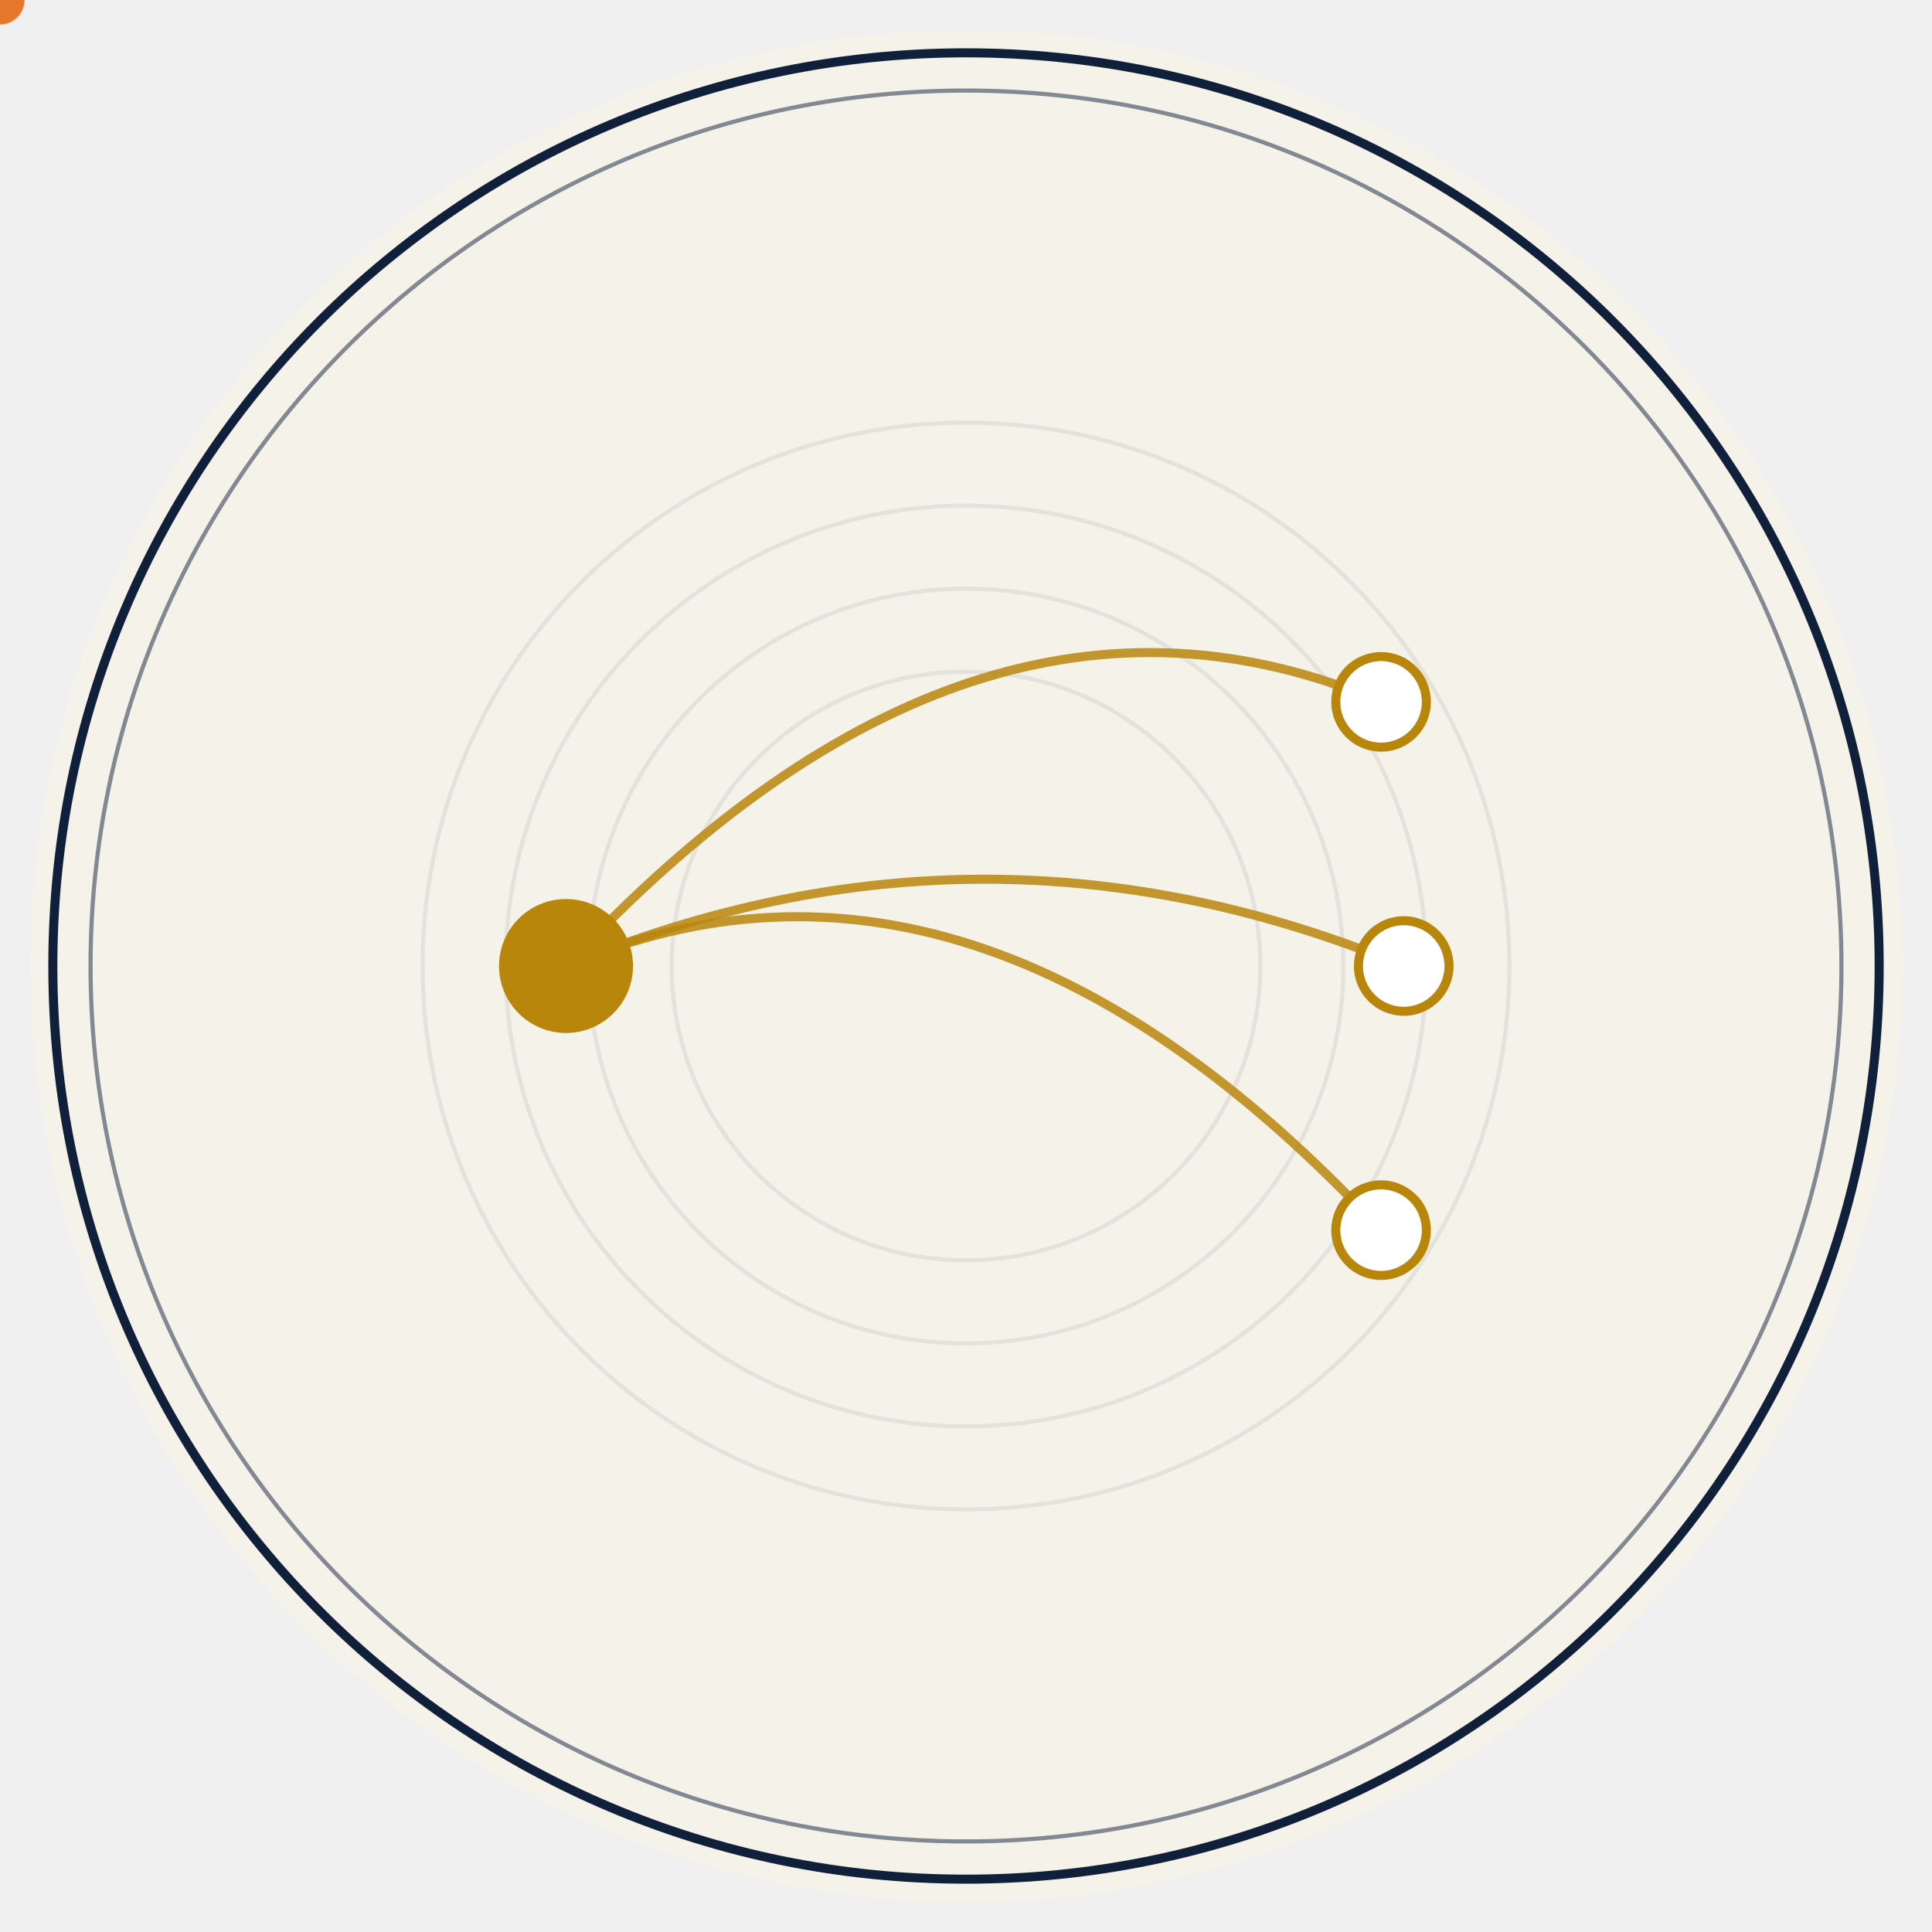
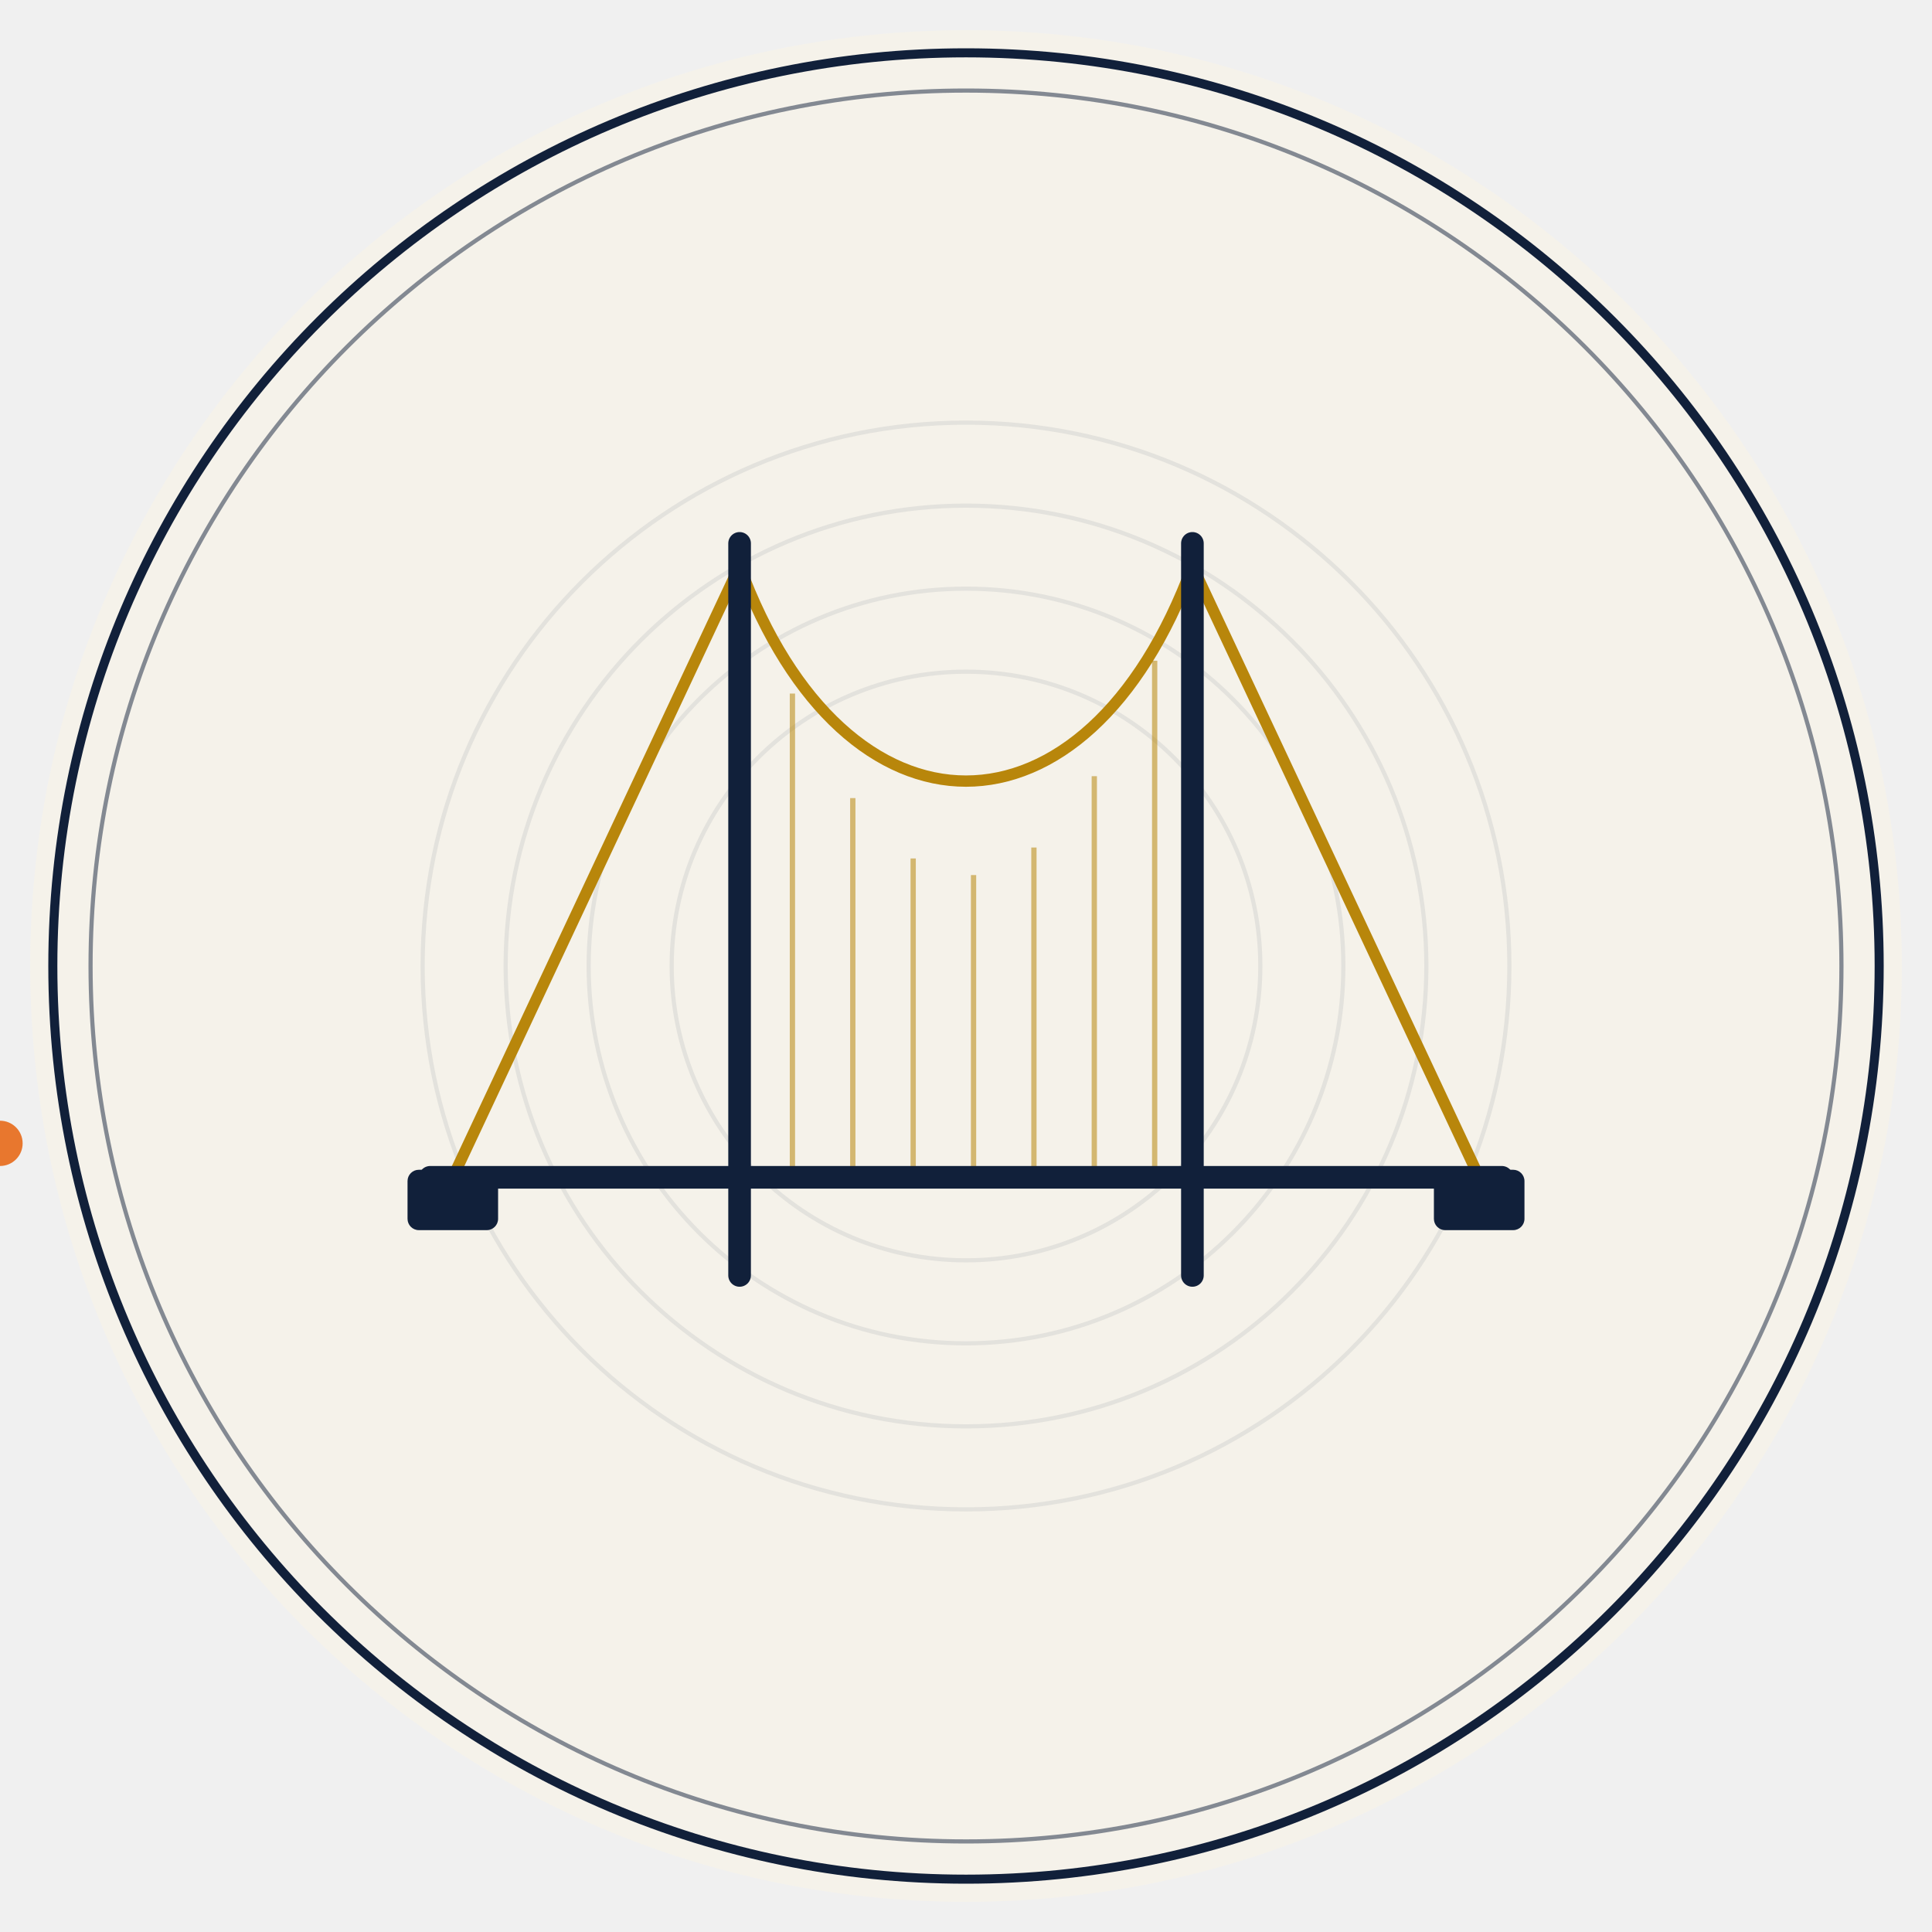
- <svg xmlns="http://www.w3.org/2000/svg" width="512" height="512" viewBox="0 0 512 512" role="img" aria-label="cli-bridge — one side bridged to a council">
+ <svg xmlns="http://www.w3.org/2000/svg" width="512" height="512" viewBox="0 0 512 512" role="img" aria-label="cli-bridge">
  <circle cx="256" cy="256" r="248" fill="#f5f2ea" />
  <g>
    <circle cx="256" cy="256" r="78" fill="none" stroke="#11203a" stroke-width="1.1" opacity="0.08" />
    <circle cx="256" cy="256" r="100" fill="none" stroke="#11203a" stroke-width="1.1" opacity="0.08" />
    <circle cx="256" cy="256" r="122" fill="none" stroke="#11203a" stroke-width="1.1" opacity="0.08" />
    <circle cx="256" cy="256" r="144" fill="none" stroke="#11203a" stroke-width="1.1" opacity="0.08" />
    <animateTransform attributeName="transform" type="rotate" from="0 256 256" to="360 256 256" dur="160s" repeatCount="indefinite" />
  </g>
  <circle cx="256" cy="256" r="242" fill="none" stroke="#11203a" stroke-width="2.4" />
  <circle cx="256" cy="256" r="232" fill="none" stroke="#11203a" stroke-width="1.1" opacity="0.5" />
-   <path d="M150,256 Q258.0,140 366,186" fill="none" stroke="#b8860b" stroke-width="2.4" opacity="0.85" />
-   <path d="M150,256 Q261.0,210 372,256" fill="none" stroke="#b8860b" stroke-width="2.4" opacity="0.85" />
-   <path d="M150,256 Q258.0,210 366,326" fill="none" stroke="#b8860b" stroke-width="2.4" opacity="0.85" />
-   <circle cx="150" cy="256" r="17" fill="#b8860b" />
-   <circle cx="150" cy="256" r="17" fill="none" stroke="#b8860b" stroke-width="1.5">
-     <animate attributeName="r" values="17;26;17" dur="3s" repeatCount="indefinite" />
-     <animate attributeName="opacity" values="0.6;0;0.6" dur="3s" repeatCount="indefinite" />
-   </circle>
-   <circle cx="366" cy="186" r="12" fill="#ffffff" stroke="#b8860b" stroke-width="2.4">
-     <animate attributeName="opacity" values="0.45;1;0.45" dur="2.4s" begin="0.0s" repeatCount="indefinite" />
-   </circle>
-   <circle cx="372" cy="256" r="12" fill="#ffffff" stroke="#b8860b" stroke-width="2.4">
-     <animate attributeName="opacity" values="0.45;1;0.45" dur="2.4s" begin="0.4s" repeatCount="indefinite" />
-   </circle>
-   <circle cx="366" cy="326" r="12" fill="#ffffff" stroke="#b8860b" stroke-width="2.4">
-     <animate attributeName="opacity" values="0.45;1;0.45" dur="2.4s" begin="0.8s" repeatCount="indefinite" />
-   </circle>
-   <circle r="6.5" fill="#e8772e">
-     <animateMotion dur="2.2s" repeatCount="indefinite" keyPoints="0;1" keyTimes="0;1" path="M150,256 Q261.0,210 372,256" />
-     <animate attributeName="opacity" values="0;1;1;1;0" dur="2.2s" repeatCount="indefinite" />
+   <line x1="210" y1="183.8" x2="210" y2="312" stroke="#b8860b" stroke-width="1.4" opacity="0.55" />
+   <line x1="226" y1="211.5" x2="226" y2="312" stroke="#b8860b" stroke-width="1.4" opacity="0.55" />
+   <line x1="242" y1="227.5" x2="242" y2="312" stroke="#b8860b" stroke-width="1.4" opacity="0.55" />
+   <line x1="258" y1="231.9" x2="258" y2="312" stroke="#b8860b" stroke-width="1.4" opacity="0.55" />
+   <line x1="274" y1="224.6" x2="274" y2="312" stroke="#b8860b" stroke-width="1.4" opacity="0.55" />
+   <line x1="290" y1="205.7" x2="290" y2="312" stroke="#b8860b" stroke-width="1.4" opacity="0.55" />
+   <line x1="306" y1="175.1" x2="306" y2="312" stroke="#b8860b" stroke-width="1.4" opacity="0.55" />
+   <path d="M120,312 L196,150 C224,226 288,226 316,150 L392,312" fill="none" stroke="#b8860b" stroke-width="3" stroke-linecap="round" />
+   <line x1="196" y1="144" x2="196" y2="338" stroke="#11203a" stroke-width="6" stroke-linecap="round" />
+   <line x1="316" y1="144" x2="316" y2="338" stroke="#11203a" stroke-width="6" stroke-linecap="round" />
+   <line x1="114" y1="312" x2="398" y2="312" stroke="#11203a" stroke-width="6" stroke-linecap="round" />
+   <rect x="108" y="310" width="24" height="16" rx="3" fill="#11203a" />
+   <rect x="380" y="310" width="24" height="16" rx="3" fill="#11203a" />
+   <circle r="6" cy="303" fill="#e8772e">
+     <animate attributeName="cx" values="120;392" dur="2.8s" repeatCount="indefinite" />
+     <animate attributeName="opacity" values="0;1;1;1;0" dur="2.8s" repeatCount="indefinite" />
  </circle>
</svg>
